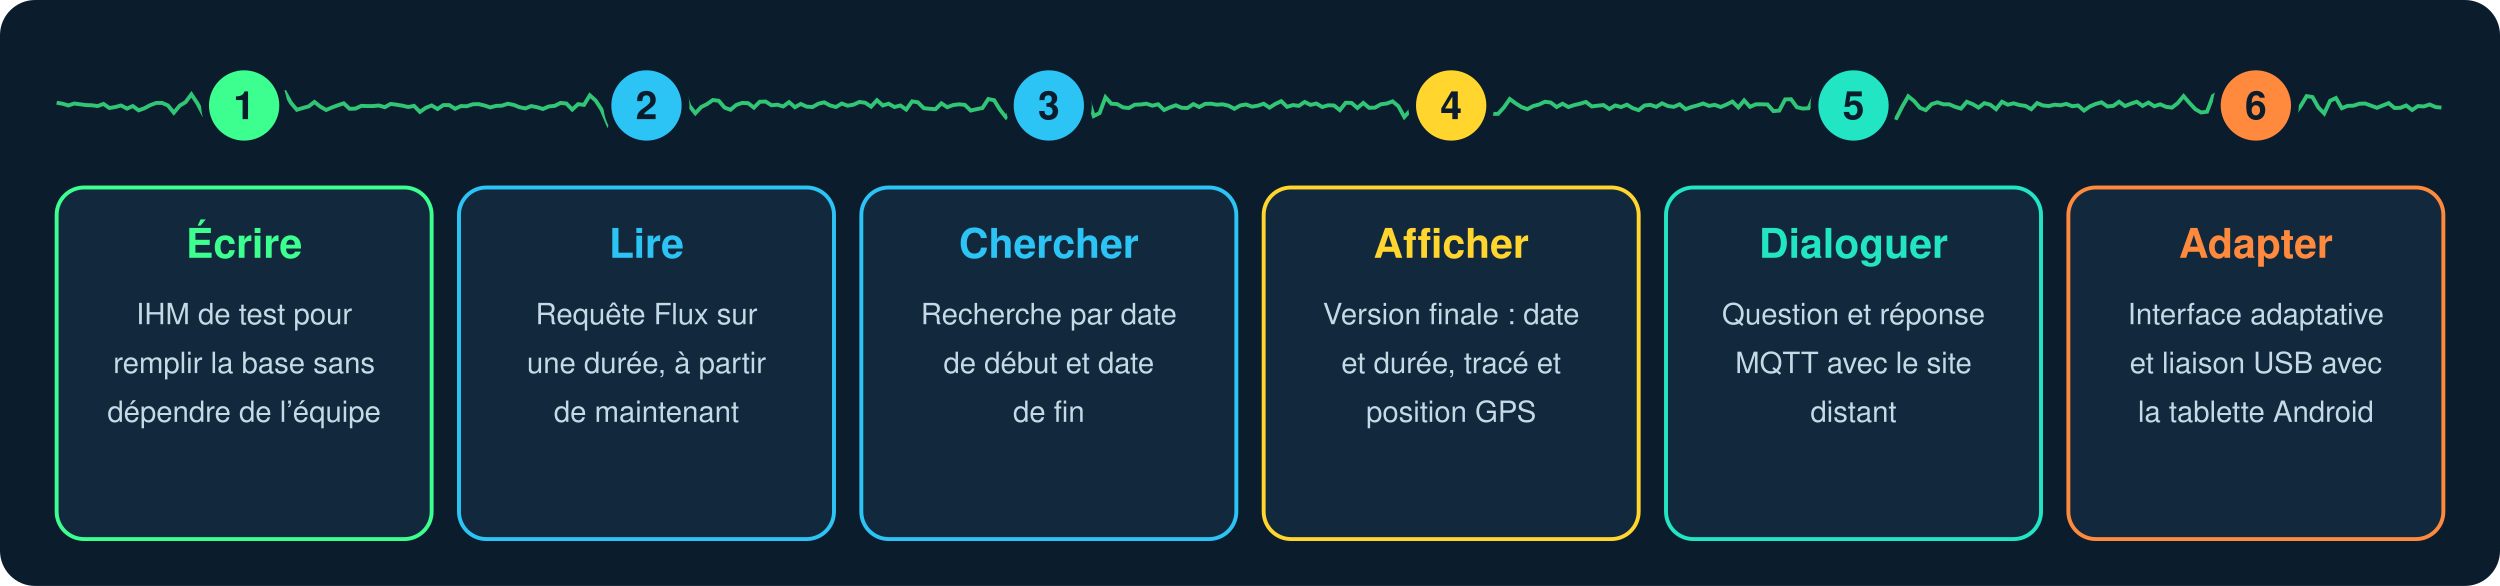
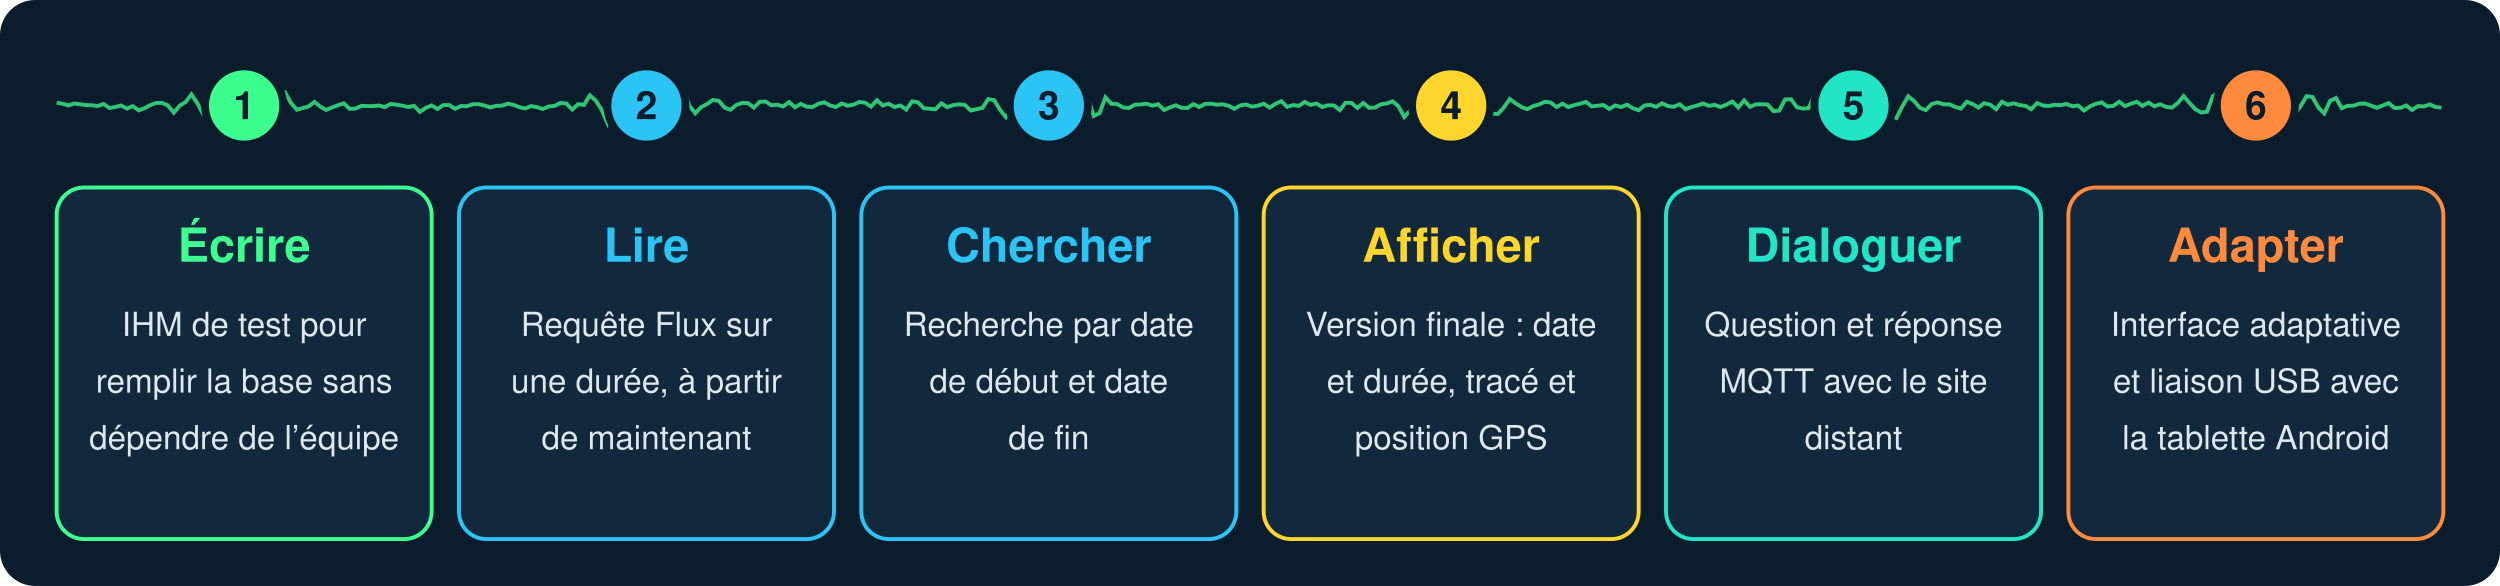
<svg xmlns="http://www.w3.org/2000/svg" viewBox="0 0 1280 300" width="1280" height="300" role="img" aria-label="Les six étapes de réalisation de la supervision locale">
  <defs />
  <rect x="0" y="0" width="1280" height="300" rx="18" fill="#0B1C2C" stroke="none" stroke-width="0" />
  <polyline points="29,52.6 32,53.1 35,54.0 38,53.0 41,53.4 44,53.8 47,53.9 50,54.3 53,53.2 56,55.3 59,54.8 62,54.0 65,55.6 68,54.3 71,56.5 74,55.4 77,53.8 80,52.7 83,52.7 86,54.0 89,57.7 92,54.1 95,52.3 98,48.3 101,52.8 104,58.4 107,62.6 110,52.9 113,44.9 116,50.2 119,58.5 122,63.1 125,58.7 128,48.2 131,47.2 134,56.5 137,64.1 140,58.0 143,49.5 146,47.4 149,52.7 152,56.2 155,55.3 158,54.5 161,52.2 164,54.6 167,56.3 170,55.0 173,53.9 176,52.9 179,55.7 182,55.6 185,54.2 188,54.3 191,54.3 194,54.0 197,54.9 200,53.2 203,53.6 206,54.1 209,54.8 212,54.2 215,57.3 218,55.2 221,54.0 224,55.8 227,53.8 230,53.8 233,55.7 236,54.3 239,54.4 242,53.4 245,53.3 248,54.0 251,55.0 254,54.2 257,54.1 260,53.1 263,53.7 266,54.9 269,55.5 272,54.3 275,54.9 278,55.8 281,54.5 284,54.2 287,52.7 290,53.0 293,56.1 296,53.3 299,53.7 302,48.8 305,51.5 308,56.1 311,63.0 314,55.4 317,46.4 320,47.0 323,54.8 326,63.3 329,55.8 332,45.6 335,44.2 338,54.4 341,62.8 344,58.3 347,51.2 350,46.0 353,54.2 356,58.0 359,54.8 362,53.3 365,51.2 368,51.6 371,55.1 374,56.2 377,53.7 380,52.7 383,52.8 386,55.1 389,52.1 392,52.0 395,53.9 398,53.6 401,54.5 404,52.3 407,54.9 410,53.2 413,54.6 416,54.8 419,53.1 422,52.4 425,54.0 428,54.8 431,53.0 434,54.1 437,53.6 440,52.2 443,52.6 446,54.6 449,51.3 452,54.0 455,53.1 458,54.8 461,54.0 464,56.1 467,51.9 470,52.4 473,55.4 476,55.7 479,55.9 482,52.9 485,54.9 488,53.8 491,53.4 494,53.7 497,56.6 500,55.9 503,55.3 506,50.7 509,51.3 512,56.2 515,60.0 518,56.1 521,47.3 524,48.2 527,54.9 530,62.5 533,58.2 536,47.6 539,45.7 542,55.4 545,63.2 548,59.4 551,49.6 554,46.1 557,49.9 560,59.4 563,57.9 566,49.8 569,53.1 572,53.3 575,55.0 578,55.3 581,53.6 584,53.5 587,53.1 590,54.1 593,53.4 596,56.3 599,55.0 602,53.9 605,55.2 608,55.3 611,53.3 614,54.8 617,53.2 620,53.1 623,53.6 626,53.4 629,54.1 632,55.7 635,54.0 638,53.5 641,54.6 644,54.1 647,53.1 650,55.1 653,53.2 656,51.8 659,54.7 662,53.8 665,54.2 668,52.2 671,53.7 674,53.0 677,54.8 680,53.9 683,54.0 686,56.4 689,52.6 692,52.7 695,55.3 698,52.7 701,55.2 704,55.1 707,53.4 710,53.0 713,51.9 716,54.4 719,59.9 722,56.6 725,49.9 728,49.0 731,55.6 734,61.0 737,58.2 740,47.4 743,41.8 746,54.1 749,63.6 752,59.9 755,50.0 758,47.4 761,53.1 764,58.3 767,58.3 770,55.0 773,50.7 776,52.9 779,54.8 782,55.9 785,54.3 788,53.5 791,52.1 794,52.5 797,54.8 800,53.1 803,54.8 806,53.8 809,53.1 812,52.2 815,54.5 818,54.1 821,53.8 824,55.8 827,54.0 830,54.8 833,53.6 836,55.4 839,56.4 842,54.0 845,53.7 848,54.7 851,52.9 854,54.3 857,54.7 860,53.4 863,55.9 866,54.8 869,54.0 872,53.0 875,54.2 878,53.7 881,54.8 884,53.5 887,52.0 890,55.0 893,51.4 896,54.7 899,53.4 902,53.4 905,53.5 908,56.9 911,56.6 914,50.9 917,50.8 920,54.9 923,55.6 926,55.4 929,48.7 932,46.6 935,54.8 938,60.5 941,60.7 944,48.9 947,48.5 950,51.7 953,63.1 956,60.2 959,48.6 962,45.7 965,51.3 968,59.3 971,60.4 974,54.5 977,49.3 980,51.7 983,55.2 986,56.4 989,53.3 992,52.4 995,53.4 998,53.4 1001,54.7 1004,55.6 1007,52.1 1010,53.3 1013,55.1 1016,52.8 1019,53.6 1022,55.9 1025,52.1 1028,53.6 1031,52.9 1034,53.8 1037,54.2 1040,55.9 1043,52.8 1046,54.0 1049,54.3 1052,53.6 1055,53.9 1058,53.2 1061,54.4 1064,54.0 1067,56.6 1070,54.5 1073,53.2 1076,52.4 1079,54.5 1082,54.2 1085,52.1 1088,54.3 1091,53.1 1094,52.1 1097,54.2 1100,52.5 1103,54.4 1106,53.4 1109,54.7 1112,55.1 1115,52.8 1118,49.2 1121,52.7 1124,55.9 1127,57.6 1130,57.2 1133,49.2 1136,47.3 1139,54.9 1142,61.3 1145,61.4 1148,48.3 1151,46.2 1154,52.7 1157,63.0 1160,62.4 1163,50.7 1166,45.2 1169,50.6 1172,58.0 1175,58.2 1178,54.2 1181,49.2 1184,49.7 1187,55.0 1190,58.1 1193,51.6 1196,50.2 1199,55.4 1202,54.2 1205,54.1 1208,53.1 1211,53.0 1214,54.1 1217,55.2 1220,54.0 1223,52.8 1226,55.3 1229,55.2 1232,54.0 1235,56.3 1238,54.3 1241,54.5 1244,53.5 1247,54.8 1250,55.1" fill="none" stroke="#3DFF8F" stroke-width="2" opacity=".75" />
  <circle cx="125" cy="54" r="20" fill="#3DFF8F" stroke="#0B1C2C" stroke-width="4" />
  <text x="125" y="61" font-family="Segoe UI, -apple-system, BlinkMacSystemFont, Helvetica, Arial, sans-serif" font-size="20" font-weight="700" fill="#0B1C2C" text-anchor="middle">1</text>
  <rect x="29" y="96" width="192" height="180" rx="14" fill="#12293D" stroke="#3DFF8F" stroke-width="2" />
-   <text x="125" y="132" font-family="Segoe UI, -apple-system, BlinkMacSystemFont, Helvetica, Arial, sans-serif" font-size="21" font-weight="700" fill="#3DFF8F" text-anchor="middle">Écrire</text>
-   <text x="125" y="166" font-family="Segoe UI, -apple-system, BlinkMacSystemFont, Helvetica, Arial, sans-serif" font-size="15" font-weight="400" fill="#C6DAE6" text-anchor="middle">IHM de test pour</text>
-   <text x="125" y="191" font-family="Segoe UI, -apple-system, BlinkMacSystemFont, Helvetica, Arial, sans-serif" font-size="15" font-weight="400" fill="#C6DAE6" text-anchor="middle">remplir la base sans</text>
-   <text x="125" y="216" font-family="Segoe UI, -apple-system, BlinkMacSystemFont, Helvetica, Arial, sans-serif" font-size="15" font-weight="400" fill="#C6DAE6" text-anchor="middle">dépendre de l’équipe</text>
+   <text x="125" y="134" font-family="Segoe UI, -apple-system, BlinkMacSystemFont, Helvetica, Arial, sans-serif" font-size="24" font-weight="700" fill="#3DFF8F" text-anchor="middle">Écrire</text>
+   <text x="125" y="172" font-family="Segoe UI, -apple-system, BlinkMacSystemFont, Helvetica, Arial, sans-serif" font-size="17" font-weight="400" fill="#DCE9F1" text-anchor="middle">IHM de test pour</text>
+   <text x="125" y="201" font-family="Segoe UI, -apple-system, BlinkMacSystemFont, Helvetica, Arial, sans-serif" font-size="17" font-weight="400" fill="#DCE9F1" text-anchor="middle">remplir la base sans</text>
+   <text x="125" y="230" font-family="Segoe UI, -apple-system, BlinkMacSystemFont, Helvetica, Arial, sans-serif" font-size="17" font-weight="400" fill="#DCE9F1" text-anchor="middle">dépendre de l’équipe</text>
  <circle cx="331" cy="54" r="20" fill="#2CC4F5" stroke="#0B1C2C" stroke-width="4" />
  <text x="331" y="61" font-family="Segoe UI, -apple-system, BlinkMacSystemFont, Helvetica, Arial, sans-serif" font-size="20" font-weight="700" fill="#0B1C2C" text-anchor="middle">2</text>
  <rect x="235" y="96" width="192" height="180" rx="14" fill="#12293D" stroke="#2CC4F5" stroke-width="2" />
-   <text x="331" y="132" font-family="Segoe UI, -apple-system, BlinkMacSystemFont, Helvetica, Arial, sans-serif" font-size="21" font-weight="700" fill="#2CC4F5" text-anchor="middle">Lire</text>
-   <text x="331" y="166" font-family="Segoe UI, -apple-system, BlinkMacSystemFont, Helvetica, Arial, sans-serif" font-size="15" font-weight="400" fill="#C6DAE6" text-anchor="middle">Requête Flux sur</text>
-   <text x="331" y="191" font-family="Segoe UI, -apple-system, BlinkMacSystemFont, Helvetica, Arial, sans-serif" font-size="15" font-weight="400" fill="#C6DAE6" text-anchor="middle">une durée, à partir</text>
-   <text x="331" y="216" font-family="Segoe UI, -apple-system, BlinkMacSystemFont, Helvetica, Arial, sans-serif" font-size="15" font-weight="400" fill="#C6DAE6" text-anchor="middle">de maintenant</text>
+   <text x="331" y="134" font-family="Segoe UI, -apple-system, BlinkMacSystemFont, Helvetica, Arial, sans-serif" font-size="24" font-weight="700" fill="#2CC4F5" text-anchor="middle">Lire</text>
+   <text x="331" y="172" font-family="Segoe UI, -apple-system, BlinkMacSystemFont, Helvetica, Arial, sans-serif" font-size="17" font-weight="400" fill="#DCE9F1" text-anchor="middle">Requête Flux sur</text>
+   <text x="331" y="201" font-family="Segoe UI, -apple-system, BlinkMacSystemFont, Helvetica, Arial, sans-serif" font-size="17" font-weight="400" fill="#DCE9F1" text-anchor="middle">une durée, à partir</text>
+   <text x="331" y="230" font-family="Segoe UI, -apple-system, BlinkMacSystemFont, Helvetica, Arial, sans-serif" font-size="17" font-weight="400" fill="#DCE9F1" text-anchor="middle">de maintenant</text>
  <circle cx="537" cy="54" r="20" fill="#2CC4F5" stroke="#0B1C2C" stroke-width="4" />
  <text x="537" y="61" font-family="Segoe UI, -apple-system, BlinkMacSystemFont, Helvetica, Arial, sans-serif" font-size="20" font-weight="700" fill="#0B1C2C" text-anchor="middle">3</text>
  <rect x="441" y="96" width="192" height="180" rx="14" fill="#12293D" stroke="#2CC4F5" stroke-width="2" />
-   <text x="537" y="132" font-family="Segoe UI, -apple-system, BlinkMacSystemFont, Helvetica, Arial, sans-serif" font-size="21" font-weight="700" fill="#2CC4F5" text-anchor="middle">Chercher</text>
-   <text x="537" y="166" font-family="Segoe UI, -apple-system, BlinkMacSystemFont, Helvetica, Arial, sans-serif" font-size="15" font-weight="400" fill="#C6DAE6" text-anchor="middle">Recherche par date</text>
-   <text x="537" y="191" font-family="Segoe UI, -apple-system, BlinkMacSystemFont, Helvetica, Arial, sans-serif" font-size="15" font-weight="400" fill="#C6DAE6" text-anchor="middle">de début et date</text>
-   <text x="537" y="216" font-family="Segoe UI, -apple-system, BlinkMacSystemFont, Helvetica, Arial, sans-serif" font-size="15" font-weight="400" fill="#C6DAE6" text-anchor="middle">de fin</text>
+   <text x="537" y="134" font-family="Segoe UI, -apple-system, BlinkMacSystemFont, Helvetica, Arial, sans-serif" font-size="24" font-weight="700" fill="#2CC4F5" text-anchor="middle">Chercher</text>
+   <text x="537" y="172" font-family="Segoe UI, -apple-system, BlinkMacSystemFont, Helvetica, Arial, sans-serif" font-size="17" font-weight="400" fill="#DCE9F1" text-anchor="middle">Recherche par date</text>
+   <text x="537" y="201" font-family="Segoe UI, -apple-system, BlinkMacSystemFont, Helvetica, Arial, sans-serif" font-size="17" font-weight="400" fill="#DCE9F1" text-anchor="middle">de début et date</text>
+   <text x="537" y="230" font-family="Segoe UI, -apple-system, BlinkMacSystemFont, Helvetica, Arial, sans-serif" font-size="17" font-weight="400" fill="#DCE9F1" text-anchor="middle">de fin</text>
  <circle cx="743" cy="54" r="20" fill="#FFD52E" stroke="#0B1C2C" stroke-width="4" />
  <text x="743" y="61" font-family="Segoe UI, -apple-system, BlinkMacSystemFont, Helvetica, Arial, sans-serif" font-size="20" font-weight="700" fill="#0B1C2C" text-anchor="middle">4</text>
  <rect x="647" y="96" width="192" height="180" rx="14" fill="#12293D" stroke="#FFD52E" stroke-width="2" />
-   <text x="743" y="132" font-family="Segoe UI, -apple-system, BlinkMacSystemFont, Helvetica, Arial, sans-serif" font-size="21" font-weight="700" fill="#FFD52E" text-anchor="middle">Afficher</text>
-   <text x="743" y="166" font-family="Segoe UI, -apple-system, BlinkMacSystemFont, Helvetica, Arial, sans-serif" font-size="15" font-weight="400" fill="#C6DAE6" text-anchor="middle">Version finale : date</text>
-   <text x="743" y="191" font-family="Segoe UI, -apple-system, BlinkMacSystemFont, Helvetica, Arial, sans-serif" font-size="15" font-weight="400" fill="#C6DAE6" text-anchor="middle">et durée, tracé et</text>
-   <text x="743" y="216" font-family="Segoe UI, -apple-system, BlinkMacSystemFont, Helvetica, Arial, sans-serif" font-size="15" font-weight="400" fill="#C6DAE6" text-anchor="middle">position GPS</text>
+   <text x="743" y="134" font-family="Segoe UI, -apple-system, BlinkMacSystemFont, Helvetica, Arial, sans-serif" font-size="24" font-weight="700" fill="#FFD52E" text-anchor="middle">Afficher</text>
+   <text x="743" y="172" font-family="Segoe UI, -apple-system, BlinkMacSystemFont, Helvetica, Arial, sans-serif" font-size="17" font-weight="400" fill="#DCE9F1" text-anchor="middle">Version finale : date</text>
+   <text x="743" y="201" font-family="Segoe UI, -apple-system, BlinkMacSystemFont, Helvetica, Arial, sans-serif" font-size="17" font-weight="400" fill="#DCE9F1" text-anchor="middle">et durée, tracé et</text>
+   <text x="743" y="230" font-family="Segoe UI, -apple-system, BlinkMacSystemFont, Helvetica, Arial, sans-serif" font-size="17" font-weight="400" fill="#DCE9F1" text-anchor="middle">position GPS</text>
  <circle cx="949" cy="54" r="20" fill="#22E6C3" stroke="#0B1C2C" stroke-width="4" />
  <text x="949" y="61" font-family="Segoe UI, -apple-system, BlinkMacSystemFont, Helvetica, Arial, sans-serif" font-size="20" font-weight="700" fill="#0B1C2C" text-anchor="middle">5</text>
  <rect x="853" y="96" width="192" height="180" rx="14" fill="#12293D" stroke="#22E6C3" stroke-width="2" />
-   <text x="949" y="132" font-family="Segoe UI, -apple-system, BlinkMacSystemFont, Helvetica, Arial, sans-serif" font-size="21" font-weight="700" fill="#22E6C3" text-anchor="middle">Dialoguer</text>
-   <text x="949" y="166" font-family="Segoe UI, -apple-system, BlinkMacSystemFont, Helvetica, Arial, sans-serif" font-size="15" font-weight="400" fill="#C6DAE6" text-anchor="middle">Question et réponse</text>
-   <text x="949" y="191" font-family="Segoe UI, -apple-system, BlinkMacSystemFont, Helvetica, Arial, sans-serif" font-size="15" font-weight="400" fill="#C6DAE6" text-anchor="middle">MQTT avec le site</text>
-   <text x="949" y="216" font-family="Segoe UI, -apple-system, BlinkMacSystemFont, Helvetica, Arial, sans-serif" font-size="15" font-weight="400" fill="#C6DAE6" text-anchor="middle">distant</text>
+   <text x="949" y="134" font-family="Segoe UI, -apple-system, BlinkMacSystemFont, Helvetica, Arial, sans-serif" font-size="24" font-weight="700" fill="#22E6C3" text-anchor="middle">Dialoguer</text>
+   <text x="949" y="172" font-family="Segoe UI, -apple-system, BlinkMacSystemFont, Helvetica, Arial, sans-serif" font-size="17" font-weight="400" fill="#DCE9F1" text-anchor="middle">Question et réponse</text>
+   <text x="949" y="201" font-family="Segoe UI, -apple-system, BlinkMacSystemFont, Helvetica, Arial, sans-serif" font-size="17" font-weight="400" fill="#DCE9F1" text-anchor="middle">MQTT avec le site</text>
+   <text x="949" y="230" font-family="Segoe UI, -apple-system, BlinkMacSystemFont, Helvetica, Arial, sans-serif" font-size="17" font-weight="400" fill="#DCE9F1" text-anchor="middle">distant</text>
  <circle cx="1155" cy="54" r="20" fill="#FF8A3D" stroke="#0B1C2C" stroke-width="4" />
  <text x="1155" y="61" font-family="Segoe UI, -apple-system, BlinkMacSystemFont, Helvetica, Arial, sans-serif" font-size="20" font-weight="700" fill="#0B1C2C" text-anchor="middle">6</text>
  <rect x="1059" y="96" width="192" height="180" rx="14" fill="#12293D" stroke="#FF8A3D" stroke-width="2" />
-   <text x="1155" y="132" font-family="Segoe UI, -apple-system, BlinkMacSystemFont, Helvetica, Arial, sans-serif" font-size="21" font-weight="700" fill="#FF8A3D" text-anchor="middle">Adapter</text>
-   <text x="1155" y="166" font-family="Segoe UI, -apple-system, BlinkMacSystemFont, Helvetica, Arial, sans-serif" font-size="15" font-weight="400" fill="#C6DAE6" text-anchor="middle">Interface adaptative</text>
-   <text x="1155" y="191" font-family="Segoe UI, -apple-system, BlinkMacSystemFont, Helvetica, Arial, sans-serif" font-size="15" font-weight="400" fill="#C6DAE6" text-anchor="middle">et liaison USB avec</text>
-   <text x="1155" y="216" font-family="Segoe UI, -apple-system, BlinkMacSystemFont, Helvetica, Arial, sans-serif" font-size="15" font-weight="400" fill="#C6DAE6" text-anchor="middle">la tablette Android</text>
+   <text x="1155" y="134" font-family="Segoe UI, -apple-system, BlinkMacSystemFont, Helvetica, Arial, sans-serif" font-size="24" font-weight="700" fill="#FF8A3D" text-anchor="middle">Adapter</text>
+   <text x="1155" y="172" font-family="Segoe UI, -apple-system, BlinkMacSystemFont, Helvetica, Arial, sans-serif" font-size="17" font-weight="400" fill="#DCE9F1" text-anchor="middle">Interface adaptative</text>
+   <text x="1155" y="201" font-family="Segoe UI, -apple-system, BlinkMacSystemFont, Helvetica, Arial, sans-serif" font-size="17" font-weight="400" fill="#DCE9F1" text-anchor="middle">et liaison USB avec</text>
+   <text x="1155" y="230" font-family="Segoe UI, -apple-system, BlinkMacSystemFont, Helvetica, Arial, sans-serif" font-size="17" font-weight="400" fill="#DCE9F1" text-anchor="middle">la tablette Android</text>
</svg>
